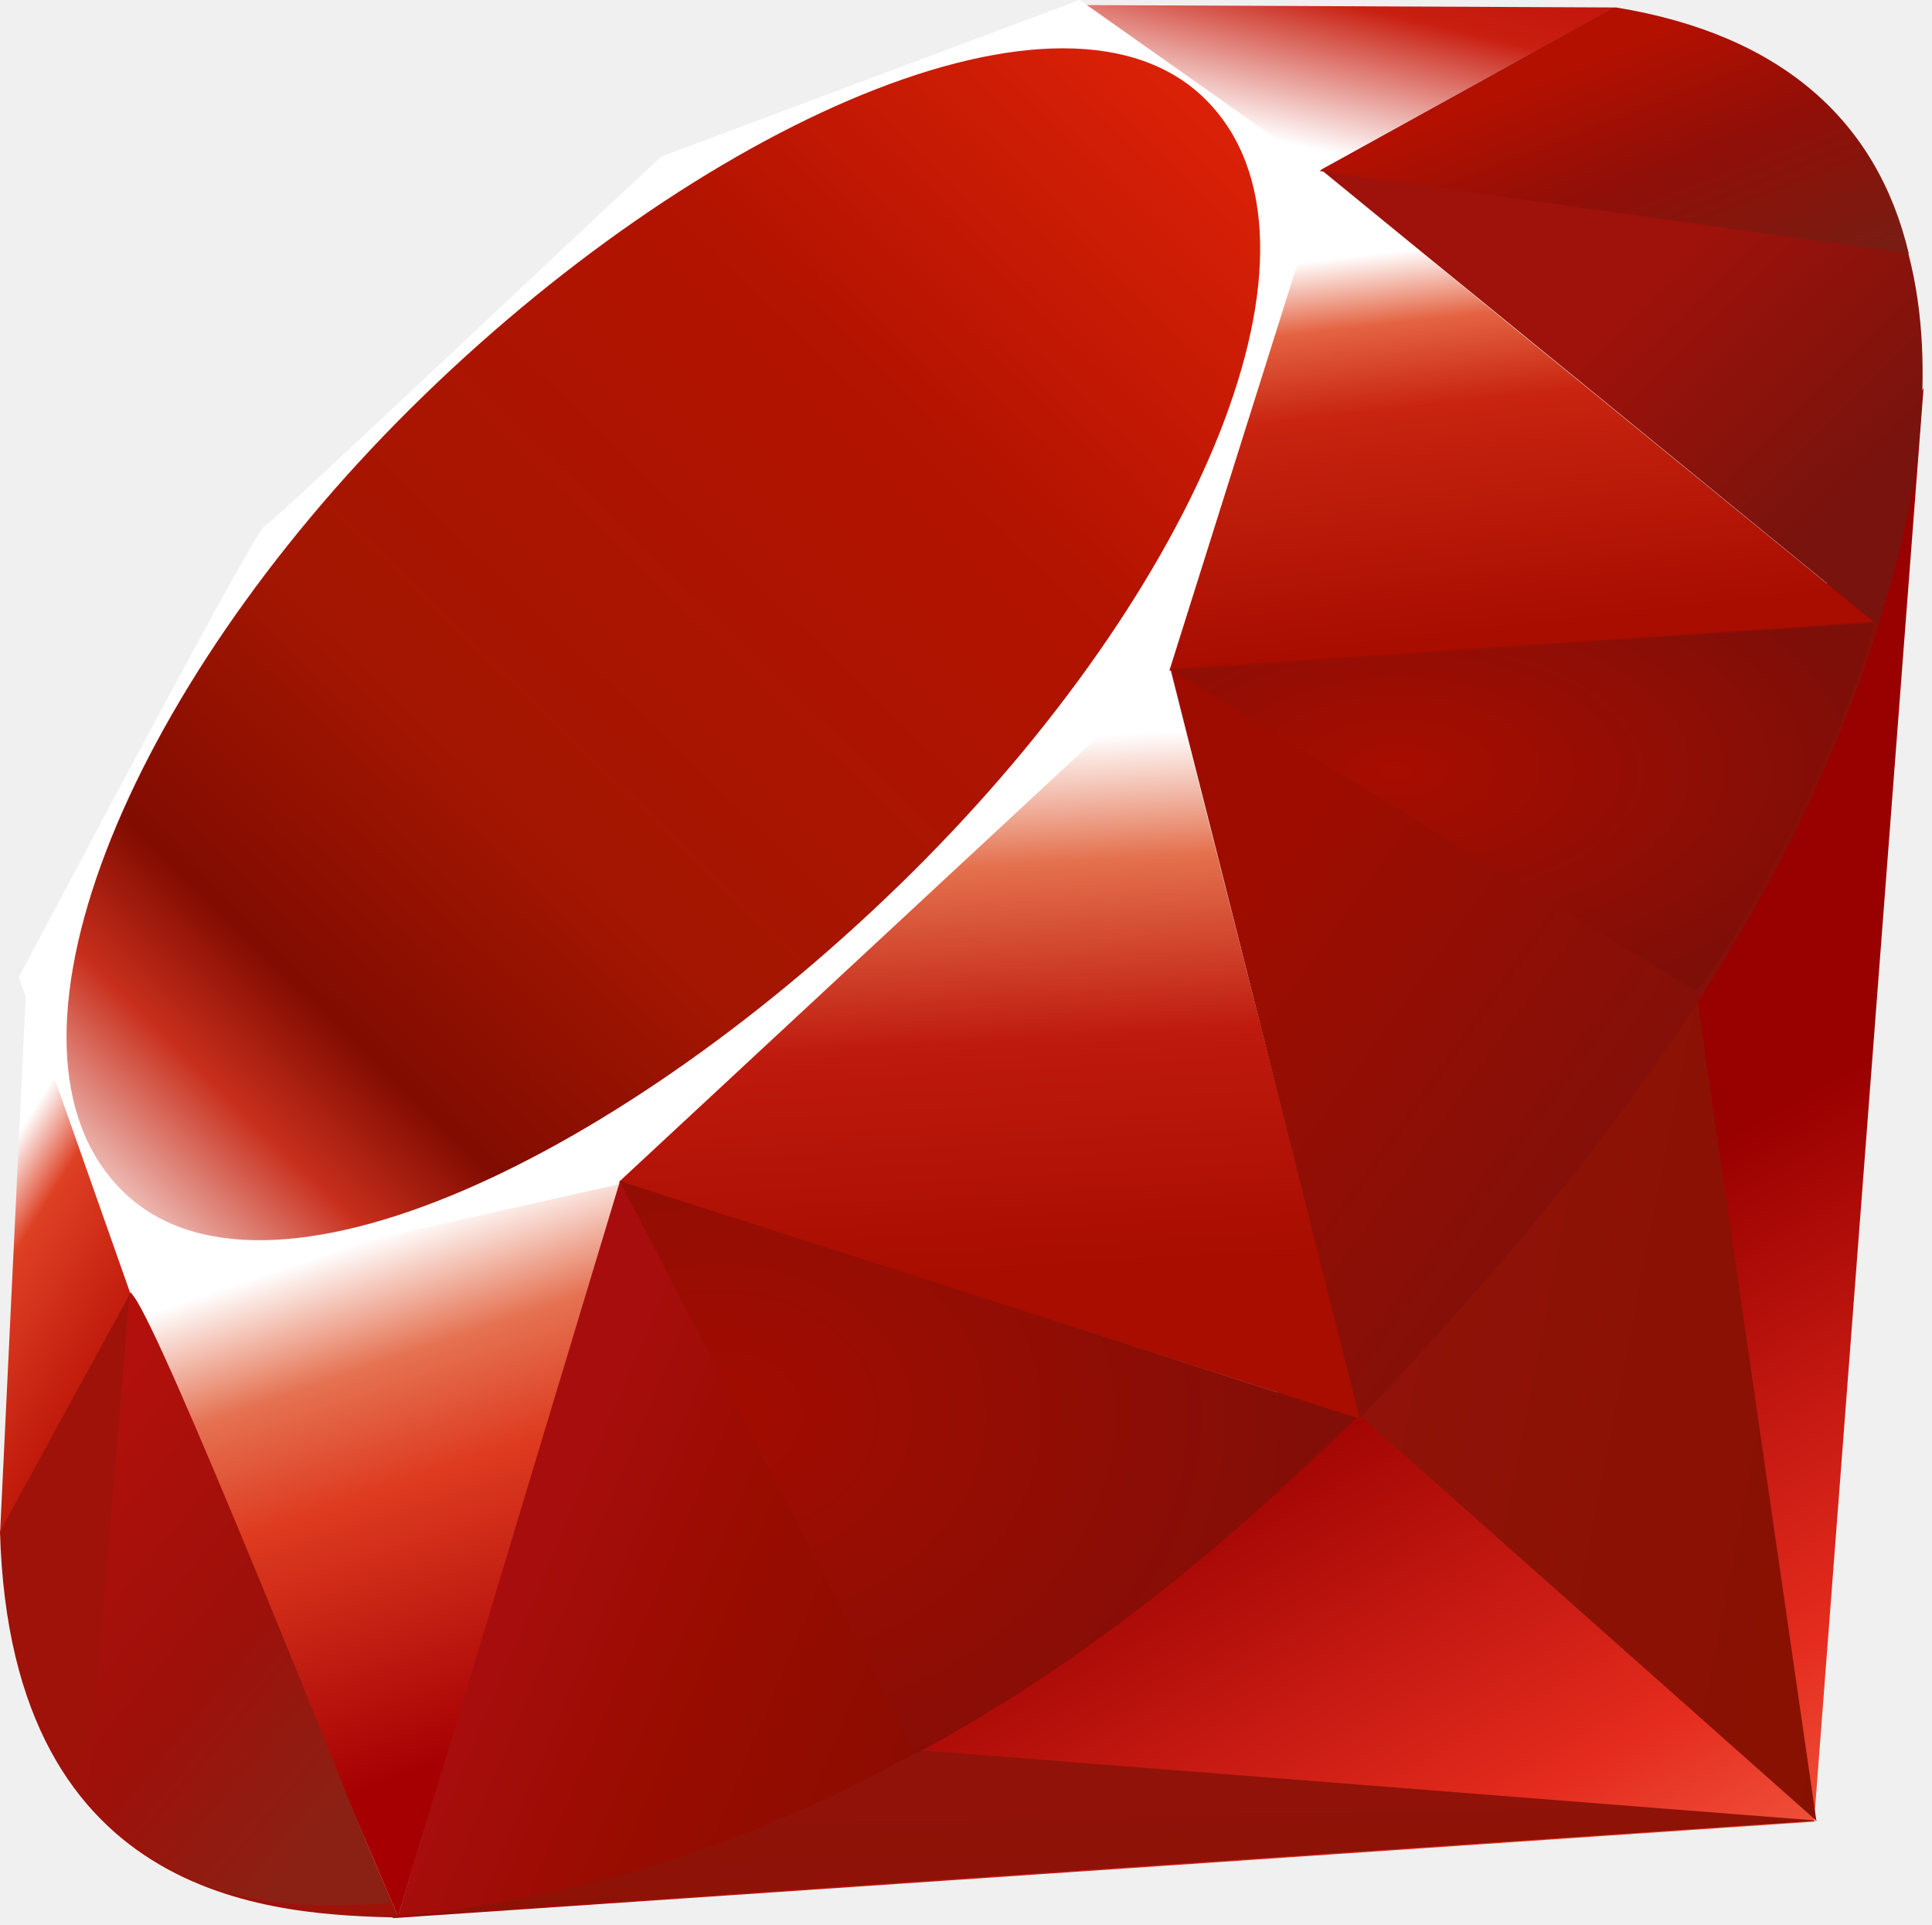
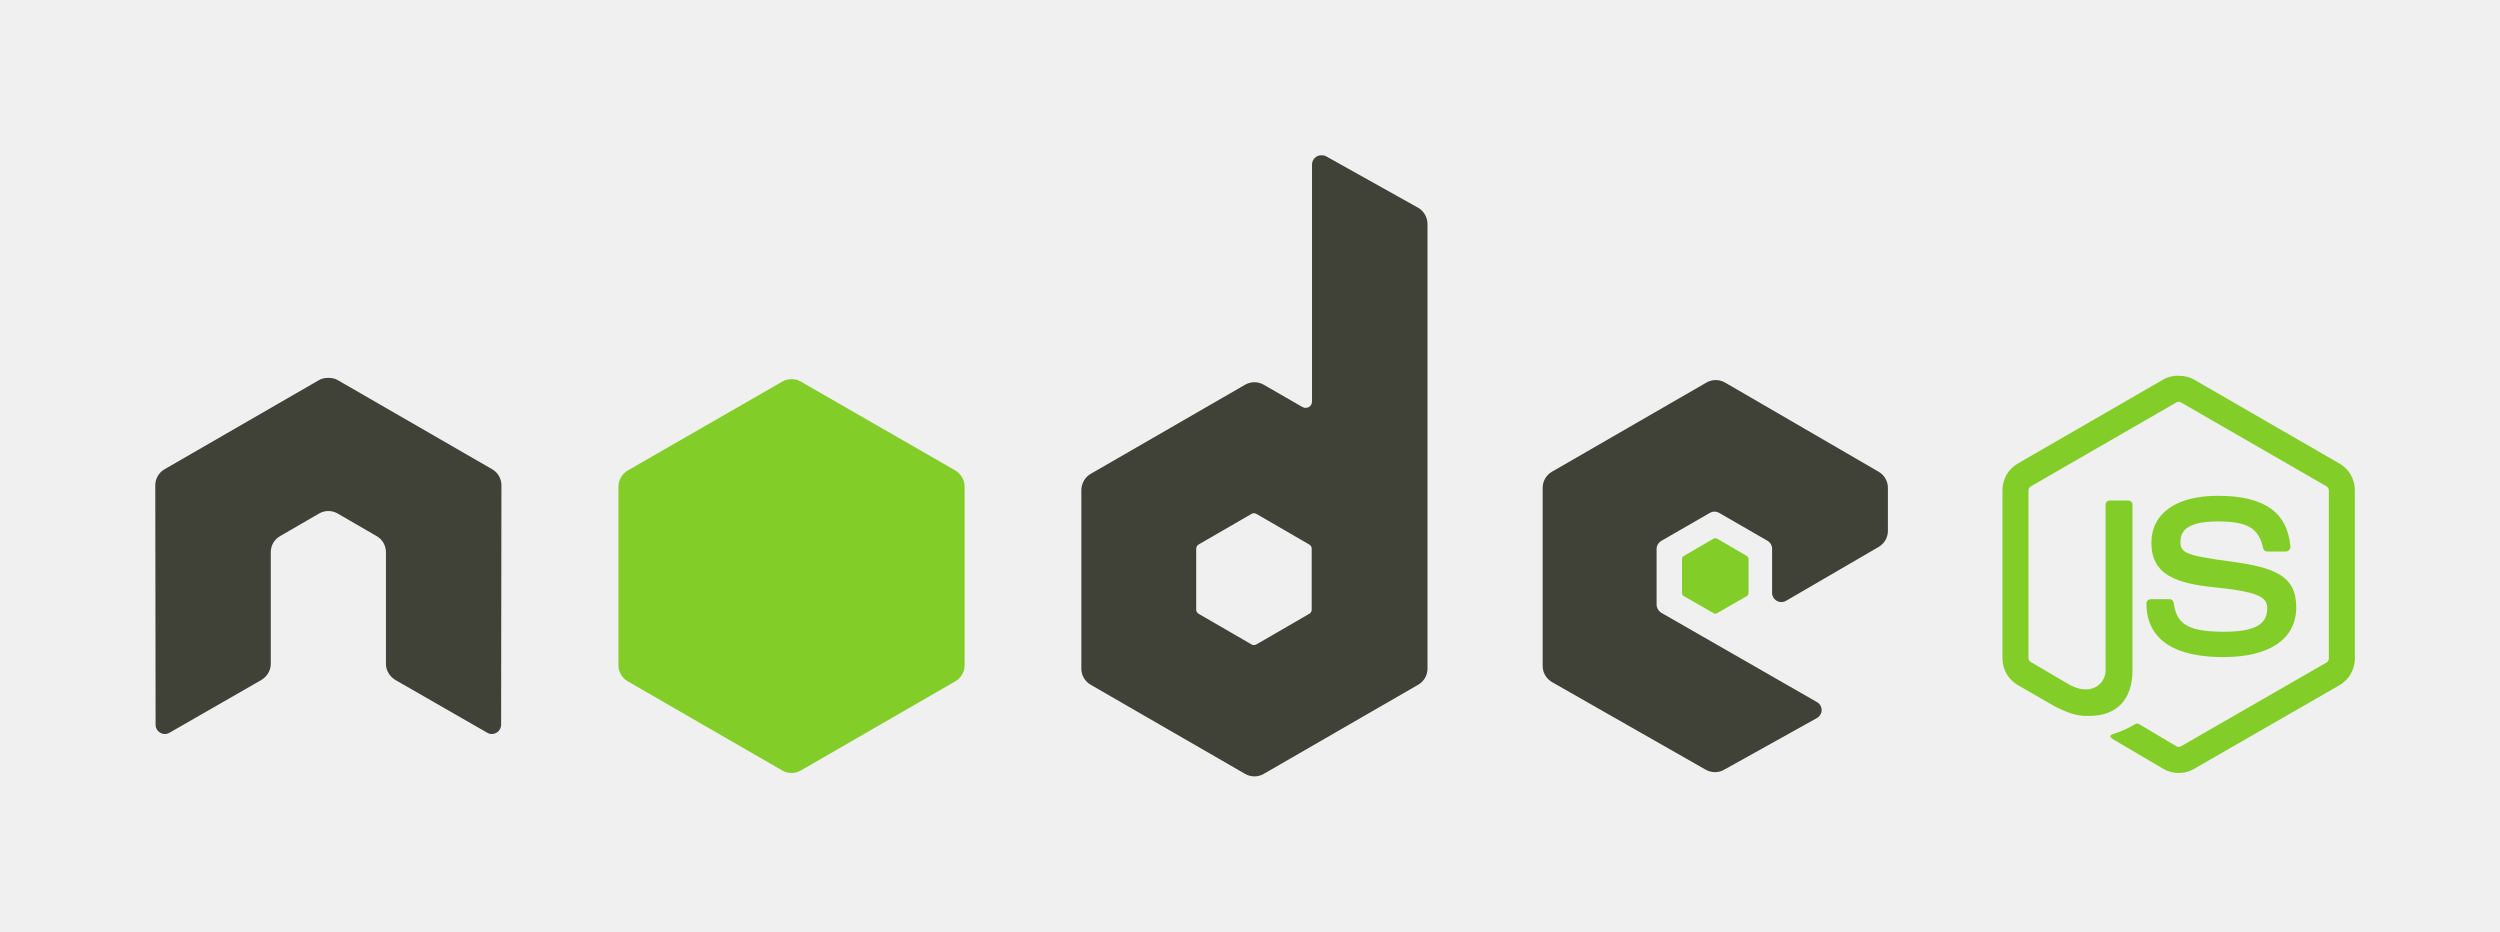
- <svg xmlns="http://www.w3.org/2000/svg" width="256" height="255" viewBox="0 0 256 255" fill="none">
-   <path d="M197.467 167.763L51.946 254.173L240.369 241.387L254.881 51.393L197.467 167.763Z" fill="url(#paint0_linear)" />
-   <path d="M240.677 241.258L224.482 129.479L180.369 187.729L240.677 241.258Z" fill="url(#paint1_linear)" />
-   <path d="M240.896 241.257L122.249 231.943L52.576 253.93L240.896 241.257Z" fill="url(#paint2_linear)" />
-   <path d="M52.744 253.954L82.383 156.854L17.161 170.801L52.744 253.954Z" fill="url(#paint3_linear)" />
-   <path d="M180.357 188.051L153.085 81.226L75.037 154.385L180.357 188.051Z" fill="url(#paint4_linear)" />
-   <path d="M248.693 82.73L174.916 22.474L154.372 88.892L248.693 82.73Z" fill="url(#paint5_linear)" />
-   <path d="M214.19 0.991L170.799 24.97L143.424 0.669L214.19 0.991Z" fill="url(#paint6_linear)" />
-   <path d="M0 203.372L18.177 170.221L3.473 130.728L0 203.372Z" fill="url(#paint7_linear)" />
-   <path d="M2.496 129.479L17.29 171.443L81.573 157.021L154.964 88.814L175.676 23.027L143.063 0L87.618 20.75C70.15 36.998 36.252 69.146 35.03 69.75C33.821 70.368 12.646 110.389 2.496 129.479Z" fill="white" />
-   <path d="M54.441 54.094C92.301 16.556 141.108 -5.622 159.839 13.276C178.557 32.173 158.707 78.099 120.847 115.624C82.987 153.15 34.785 176.55 16.067 157.652C-2.663 138.767 16.581 91.62 54.441 54.094Z" fill="url(#paint8_linear)" />
-   <path d="M52.744 253.916L82.152 156.508L179.818 187.884C144.505 220.997 105.231 248.989 52.744 253.916Z" fill="url(#paint9_linear)" />
-   <path d="M155.092 88.623L180.164 187.935C209.662 156.919 236.137 123.575 249.103 82.332L155.092 88.623Z" fill="url(#paint10_linear)" />
-   <path d="M248.848 82.833C258.882 52.551 261.197 9.108 213.881 1.042L175.057 22.487L248.848 82.833Z" fill="url(#paint11_linear)" />
-   <path d="M0 202.935C1.389 252.914 37.448 253.659 52.808 254.098L17.328 171.237L0 202.935Z" fill="#9E1209" />
-   <path d="M155.232 88.777C177.899 102.709 223.582 130.689 224.508 131.203C225.948 132.014 244.203 100.419 248.346 82.564L155.232 88.777Z" fill="url(#paint12_radial)" />
-   <path d="M82.113 156.508L121.427 232.356C144.672 219.749 162.875 204.389 179.548 187.935L82.113 156.508Z" fill="url(#paint13_radial)" />
-   <path d="M17.174 171.34L11.604 237.668C22.114 252.025 36.573 253.273 51.74 252.153C40.767 224.843 18.846 170.233 17.174 171.34Z" fill="url(#paint14_linear)" />
-   <path d="M174.826 22.654L252.925 33.614C248.757 15.951 235.957 4.554 214.14 0.99L174.826 22.654Z" fill="url(#paint15_linear)" />
-   <defs>
-     <linearGradient id="paint0_linear" x1="223.934" y1="277.289" x2="170.227" y2="182.321" gradientUnits="userSpaceOnUse">
-       <stop stop-color="#FB7655" />
-       <stop offset="0.41" stop-color="#E42B1E" />
-       <stop offset="0.99" stop-color="#990000" />
-       <stop offset="1" stop-color="#990000" />
-     </linearGradient>
-     <linearGradient id="paint1_linear" x1="250.719" y1="197.542" x2="175.219" y2="182.793" gradientUnits="userSpaceOnUse">
-       <stop stop-color="#871101" />
-       <stop offset="0.99" stop-color="#911209" />
-       <stop offset="1" stop-color="#911209" />
-     </linearGradient>
-     <linearGradient id="paint2_linear" x1="195.274" y1="280.166" x2="194.301" y2="232.277" gradientUnits="userSpaceOnUse">
-       <stop stop-color="#871101" />
-       <stop offset="0.99" stop-color="#911209" />
-       <stop offset="1" stop-color="#911209" />
-     </linearGradient>
-     <linearGradient id="paint3_linear" x1="49.78" y1="163.879" x2="72.228" y2="229.703" gradientUnits="userSpaceOnUse">
-       <stop stop-color="white" />
-       <stop offset="0.23" stop-color="#E57252" />
-       <stop offset="0.46" stop-color="#DE3B20" />
-       <stop offset="0.99" stop-color="#A60003" />
-       <stop offset="1" stop-color="#A60003" />
-     </linearGradient>
-     <linearGradient id="paint4_linear" x1="123.668" y1="98.689" x2="127.74" y2="169.934" gradientUnits="userSpaceOnUse">
-       <stop stop-color="white" />
-       <stop offset="0.23" stop-color="#E4714E" />
-       <stop offset="0.56" stop-color="#BE1A0D" />
-       <stop offset="0.99" stop-color="#A80D00" />
-       <stop offset="1" stop-color="#A80D00" />
-     </linearGradient>
-     <linearGradient id="paint5_linear" x1="189.238" y1="32.831" x2="195.192" y2="84.574" gradientUnits="userSpaceOnUse">
-       <stop stop-color="white" />
-       <stop offset="0.18" stop-color="#E46342" />
-       <stop offset="0.4" stop-color="#C82410" />
-       <stop offset="0.99" stop-color="#A80D00" />
-       <stop offset="1" stop-color="#A80D00" />
-     </linearGradient>
-     <linearGradient id="paint6_linear" x1="153.054" y1="14.847" x2="161.448" y2="-20.746" gradientUnits="userSpaceOnUse">
-       <stop stop-color="white" />
-       <stop offset="0.54" stop-color="#C81F11" />
-       <stop offset="0.99" stop-color="#BF0905" />
-       <stop offset="1" stop-color="#BF0905" />
-     </linearGradient>
-     <linearGradient id="paint7_linear" x1="5.021" y1="146.081" x2="26.974" y2="159.842" gradientUnits="userSpaceOnUse">
-       <stop stop-color="white" />
-       <stop offset="0.31" stop-color="#DE4024" />
-       <stop offset="0.99" stop-color="#BF190B" />
-       <stop offset="1" stop-color="#BF190B" />
-     </linearGradient>
-     <linearGradient id="paint8_linear" x1="-23.871" y1="199.531" x2="173.398" y2="-3.895" gradientUnits="userSpaceOnUse">
-       <stop stop-color="#BD0012" />
-       <stop offset="0.07" stop-color="white" />
-       <stop offset="0.17" stop-color="white" />
-       <stop offset="0.27" stop-color="#C82F1C" />
-       <stop offset="0.33" stop-color="#820C01" />
-       <stop offset="0.46" stop-color="#A31601" />
-       <stop offset="0.72" stop-color="#B31301" />
-       <stop offset="0.99" stop-color="#E82609" />
-       <stop offset="1" stop-color="#E82609" />
-     </linearGradient>
-     <linearGradient id="paint9_linear" x1="127.453" y1="220.023" x2="71.627" y2="196.575" gradientUnits="userSpaceOnUse">
-       <stop stop-color="#8C0C01" />
-       <stop offset="0.54" stop-color="#990C00" />
-       <stop offset="0.99" stop-color="#A80D0E" />
-       <stop offset="1" stop-color="#A80D0E" />
-     </linearGradient>
-     <linearGradient id="paint10_linear" x1="229.661" y1="148.602" x2="172.156" y2="107.756" gradientUnits="userSpaceOnUse">
-       <stop stop-color="#7E110B" />
-       <stop offset="0.99" stop-color="#9E0C00" />
-       <stop offset="1" stop-color="#9E0C00" />
-     </linearGradient>
-     <linearGradient id="paint11_linear" x1="249.084" y1="61.668" x2="222.041" y2="34.216" gradientUnits="userSpaceOnUse">
-       <stop stop-color="#79130D" />
-       <stop offset="0.99" stop-color="#9E120B" />
-       <stop offset="1" stop-color="#9E120B" />
-     </linearGradient>
-     <radialGradient id="paint12_radial" cx="0" cy="0" r="1" gradientUnits="userSpaceOnUse" gradientTransform="translate(185.029 102.128) scale(64.7816 33.8509)">
-       <stop stop-color="#A80D00" />
-       <stop offset="0.99" stop-color="#7E0E08" />
-       <stop offset="1" stop-color="#7E0E08" />
-     </radialGradient>
-     <radialGradient id="paint13_radial" cx="0" cy="0" r="1" gradientUnits="userSpaceOnUse" gradientTransform="translate(95.315 187.499) scale(86.1185 67.0392)">
-       <stop stop-color="#A30C00" />
-       <stop offset="0.99" stop-color="#800E08" />
-       <stop offset="1" stop-color="#800E08" />
-     </radialGradient>
-     <linearGradient id="paint14_linear" x1="34.309" y1="253.859" x2="-14.176" y2="213.613" gradientUnits="userSpaceOnUse">
-       <stop stop-color="#8B2114" />
-       <stop offset="0.43" stop-color="#9E100A" />
-       <stop offset="0.99" stop-color="#B3100C" />
-       <stop offset="1" stop-color="#B3100C" />
-     </linearGradient>
-     <linearGradient id="paint15_linear" x1="198.935" y1="12.604" x2="212.697" y2="47.418" gradientUnits="userSpaceOnUse">
-       <stop stop-color="#B31000" />
-       <stop offset="0.44" stop-color="#910F08" />
-       <stop offset="0.99" stop-color="#791C12" />
-       <stop offset="1" stop-color="#791C12" />
-     </linearGradient>
-   </defs>
+ <svg xmlns="http://www.w3.org/2000/svg" width="161" height="60" preserveAspectRatio="xMidYMid">
+   <g transform="matrix(.277129 0 0 .277129 9.76251 9.894026)">
+     <path d="M471.05 51.6c-1.245 0-2.455.257-3.526.863l-33.888 19.57c-2.193 1.263-3.526 3.65-3.526 6.188v39.07c0 2.537 1.333 4.92 3.526 6.187l8.85 5.1c4.3 2.12 5.886 2.086 7.843 2.086 6.366 0 10-3.863 10-10.577V81.542c0-.545-.472-.935-1.007-.935h-4.245c-.544 0-1.007.4-1.007.935v38.565c0 2.976-3.1 5.97-8.13 3.454l-9.2-5.396c-.325-.177-.576-.5-.576-.863v-39.07c0-.37.248-.748.576-.935l33.817-19.5c.317-.182.694-.182 1.007 0l33.817 19.5c.322.193.576.553.576.935v39.07c0 .373-.187.755-.504.935l-33.888 19.5c-.3.173-.7.173-1.007 0l-8.706-5.18c-.26-.152-.613-.14-.863 0-2.403 1.362-2.855 1.52-5.108 2.302-.555.193-1.4.494.288 1.44l11.368 6.7c1.082.626 2.288.935 3.526.935 1.255 0 2.443-.3 3.526-.935l33.888-19.5c2.193-1.276 3.526-3.65 3.526-6.187v-39.07c0-2.538-1.333-4.92-3.526-6.188l-33.888-19.57c-1.062-.606-2.28-.863-3.526-.863zm9.066 27.918c-9.65 0-15.397 4.107-15.397 10.936 0 7.4 5.704 9.444 14.966 10.36 11.08 1.085 11.944 2.712 11.944 4.893 0 3.783-3.016 5.396-10.145 5.396-8.956 0-10.925-2.236-11.584-6.7-.078-.478-.446-.863-.935-.863h-4.4a1.03 1.03 0 0 0-1.007 1.007c0 5.703 3.102 12.447 17.916 12.447 10.723 0 16.908-4.2 16.908-11.584 0-7.3-4.996-9.273-15.397-10.65-10.5-1.4-11.512-2.07-11.512-4.533 0-2.032.85-4.75 8.634-4.75 6.953 0 9.523 1.5 10.577 6.188.092.44.48.8.935.8h4.4c.27 0 .532-.166.72-.36.184-.207.314-.44.288-.72-.68-8.074-6.064-11.872-16.908-11.872z" fill="#83cd29" />
+     <path d="M271.82.383a2.18 2.18 0 0 0-1.079.288 2.18 2.18 0 0 0-1.079 1.871v55.042c0 .54-.252 1.024-.72 1.295a1.5 1.5 0 0 1-1.511 0l-8.994-5.18a4.31 4.31 0 0 0-4.317 0L218.218 74.42c-1.342.774-2.16 2.264-2.16 3.813v41.443a4.31 4.31 0 0 0 2.159 3.741l35.903 20.722a4.3 4.3 0 0 0 4.317 0l35.903-20.722a4.31 4.31 0 0 0 2.159-3.741V16.356c0-1.572-.858-3.047-2.23-3.813L272.9.598c-.336-.187-.708-.22-1.08-.216zM40.86 52.115c-.685.028-1.328.147-1.943.504L3.015 73.34a4.3 4.3 0 0 0-2.158 3.741L.93 132.7c0 .774.4 1.492 1.08 1.87.667.4 1.494.4 2.158 0l21.297-12.232c1.35-.8 2.23-2.196 2.23-3.74V92.623c0-1.55.815-2.97 2.16-3.74l9.066-5.252a4.25 4.25 0 0 1 2.158-.576 4.24 4.24 0 0 1 2.159.576L52.3 88.88c1.343.77 2.158 2.192 2.158 3.74v25.974c0 1.546.9 2.95 2.23 3.74l21.297 12.232c.67.4 1.495.4 2.158 0 .66-.38 1.08-1.097 1.08-1.87l.072-55.617a4.28 4.28 0 0 0-2.158-3.741L43.235 52.618c-.607-.356-1.253-.476-1.943-.504h-.43zm322.624.504a4.29 4.29 0 0 0-2.159.576l-35.903 20.722c-1.34.775-2.16 2.192-2.16 3.74V119.1c0 1.558.878 2.97 2.23 3.74l35.615 20.3c1.315.75 2.92.807 4.245.07l21.585-12.016c.685-.38 1.148-1.09 1.15-1.87s-.403-1.482-1.08-1.87l-36.12-20.722c-.676-.386-1.15-1.167-1.15-1.943V91.83c0-.774.48-1.484 1.15-1.87l11.224-6.476c.668-.386 1.488-.386 2.16 0L375.5 89.96a2.15 2.15 0 0 1 1.079 1.87v10.217a2.15 2.15 0 0 0 1.079 1.87c.673.388 1.488.39 2.16 0L401.33 91.4c1.335-.776 2.16-2.197 2.16-3.74v-10a4.32 4.32 0 0 0-2.159-3.741l-35.687-20.722a4.28 4.28 0 0 0-2.159-.576zm-107.35 30.94a1.21 1.21 0 0 1 .576.143l12.303 7.123c.334.193.576.55.576.935v14.246c0 .387-.24.743-.576.935l-12.303 7.123c-.335.19-.744.19-1.08 0l-12.303-7.123c-.335-.193-.576-.55-.576-.935V91.758c0-.386.242-.74.576-.935l12.303-7.122c.168-.097.316-.143.504-.143v-.001z" fill="#404137" />
+     <path d="M148.714 52.402a4.31 4.31 0 0 0-2.16.576l-35.903 20.65c-1.342.774-2.158 2.265-2.158 3.813v41.443a4.3 4.3 0 0 0 2.158 3.74l35.903 20.722a4.3 4.3 0 0 0 4.317 0l35.903-20.722a4.31 4.31 0 0 0 2.159-3.741V77.44c0-1.55-.816-3.04-2.16-3.813l-35.903-20.65a4.27 4.27 0 0 0-2.16-.576zm214.7 36.983c-.143 0-.302 0-.432.07l-6.907 4.03a.84.84 0 0 0-.432.719v7.915c0 .298.173.57.432.72l6.907 3.957a.75.75 0 0 0 .79 0l6.907-3.957c.256-.147.432-.422.432-.72v-7.915c0-.298-.175-.57-.432-.72l-6.907-4.03c-.128-.076-.216-.07-.36-.07z" fill="#83cd29" />
+   </g>
</svg>
